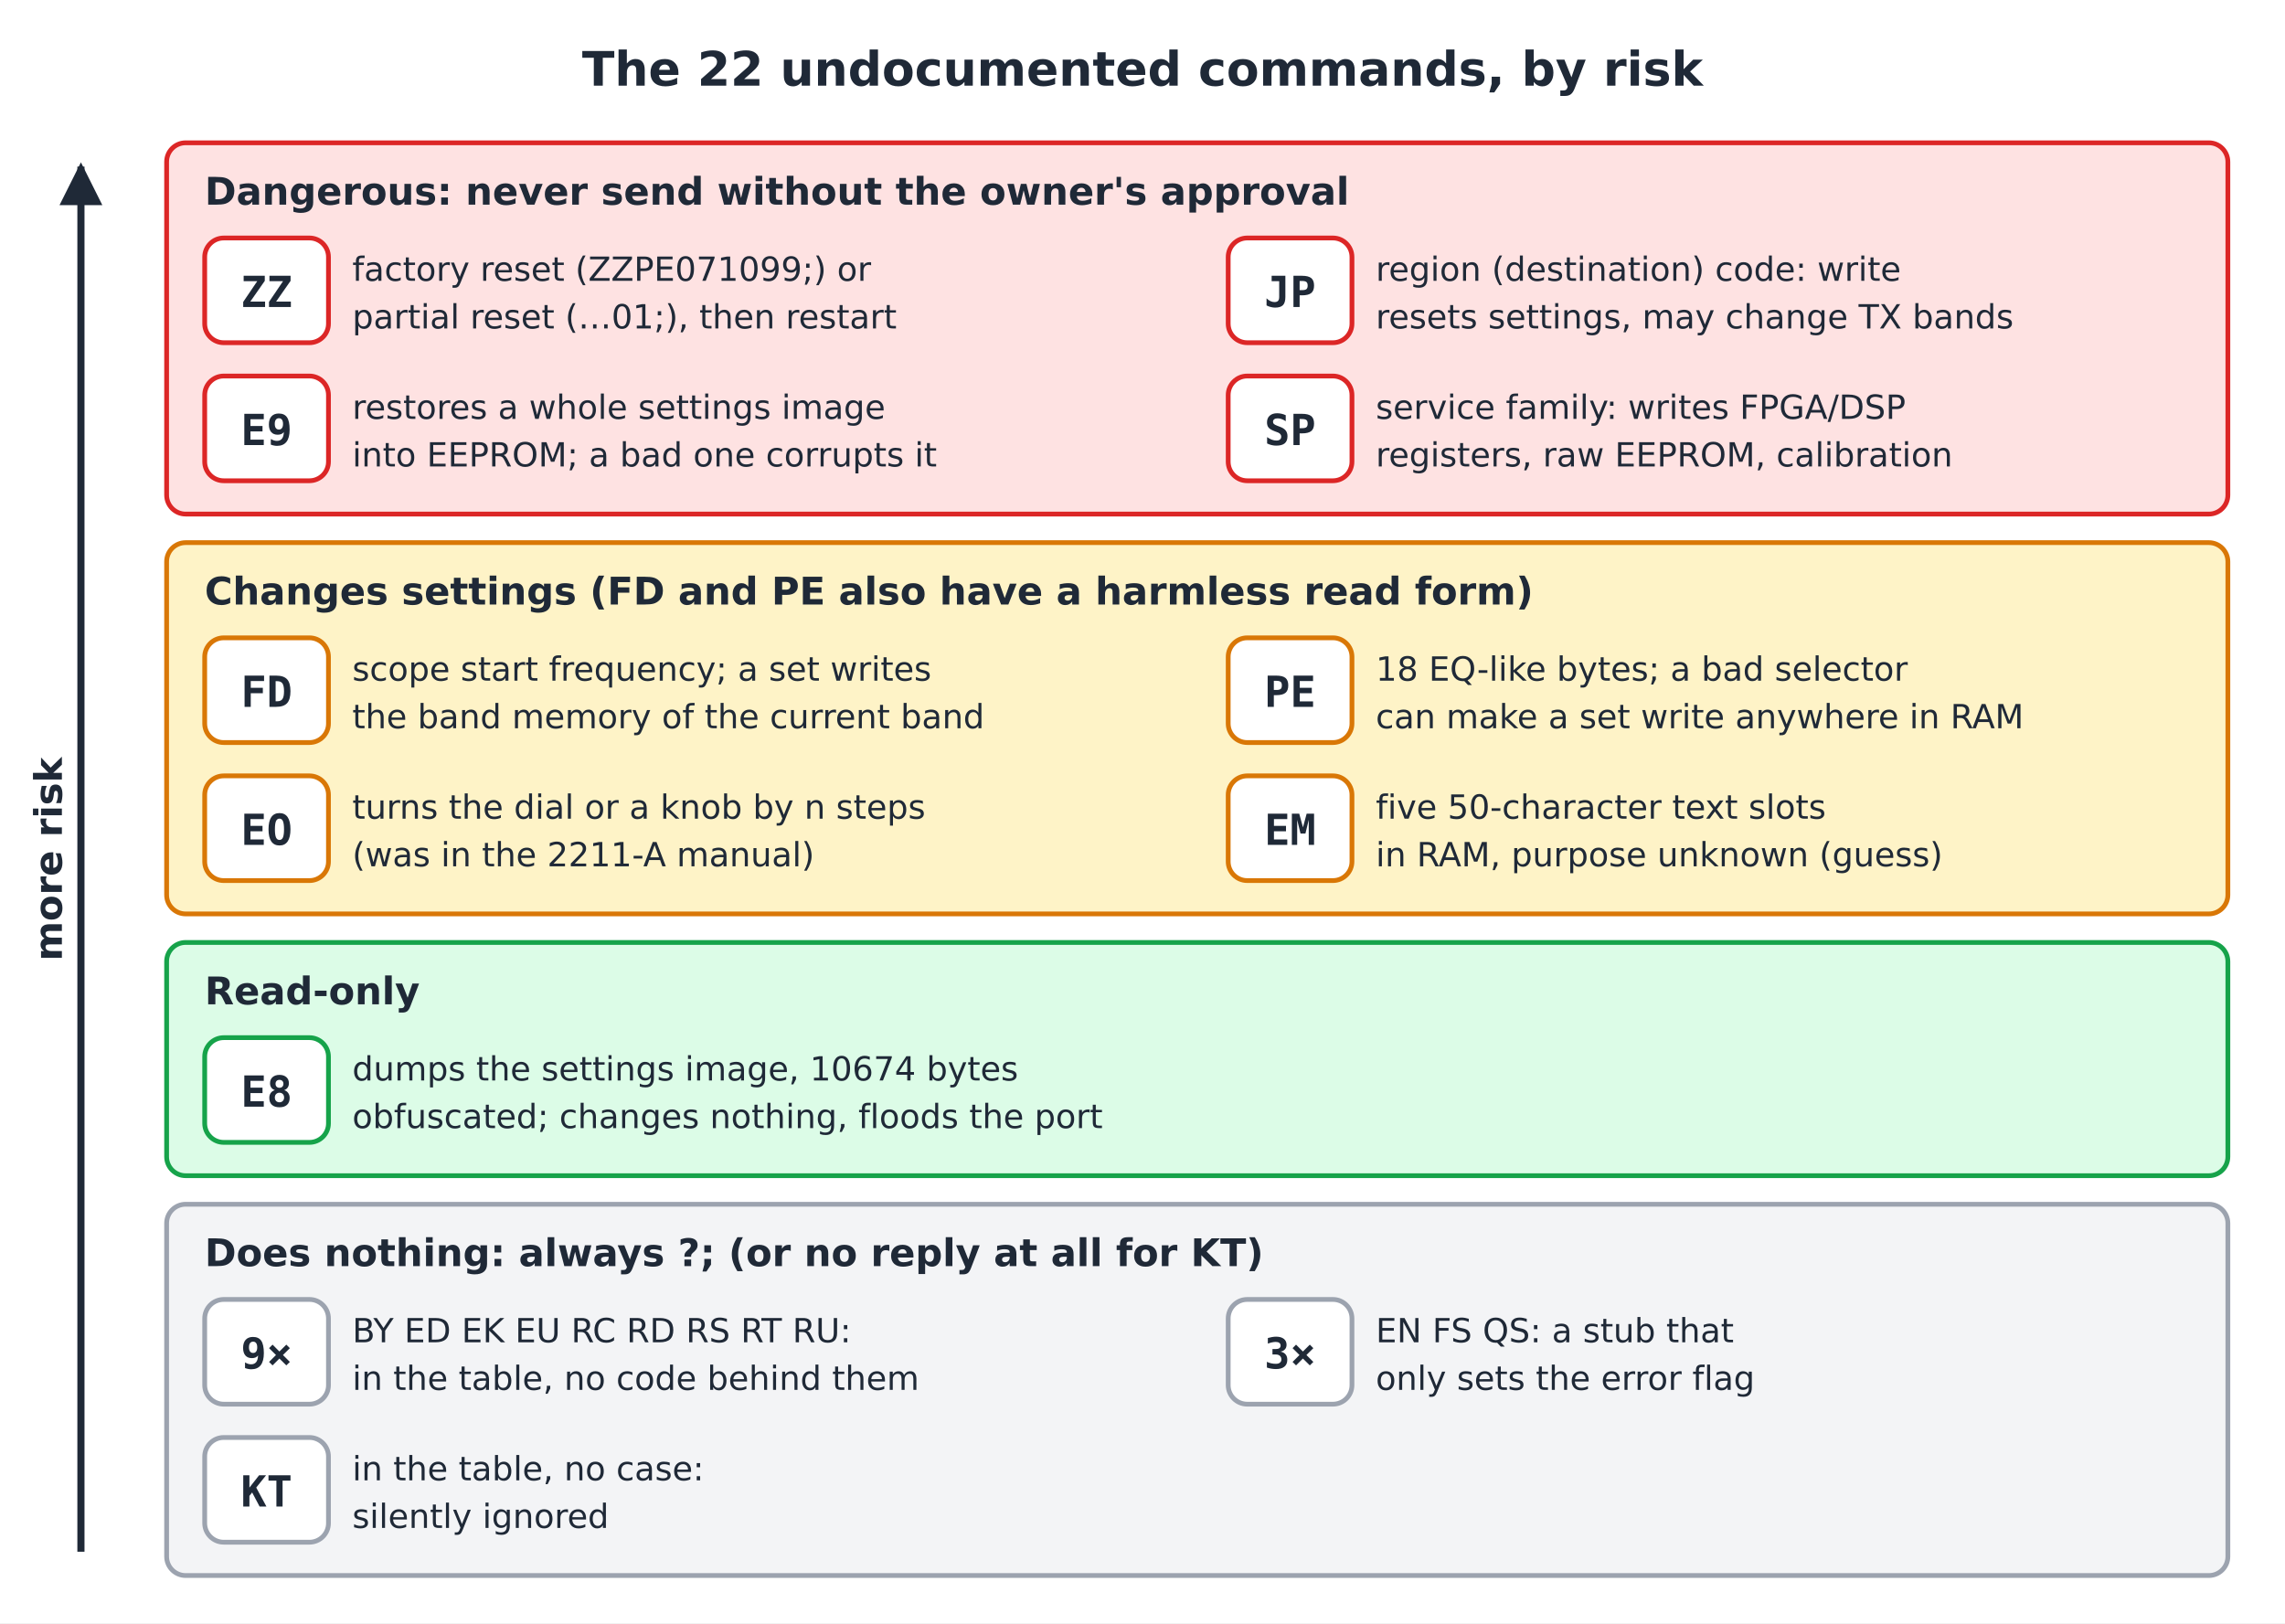
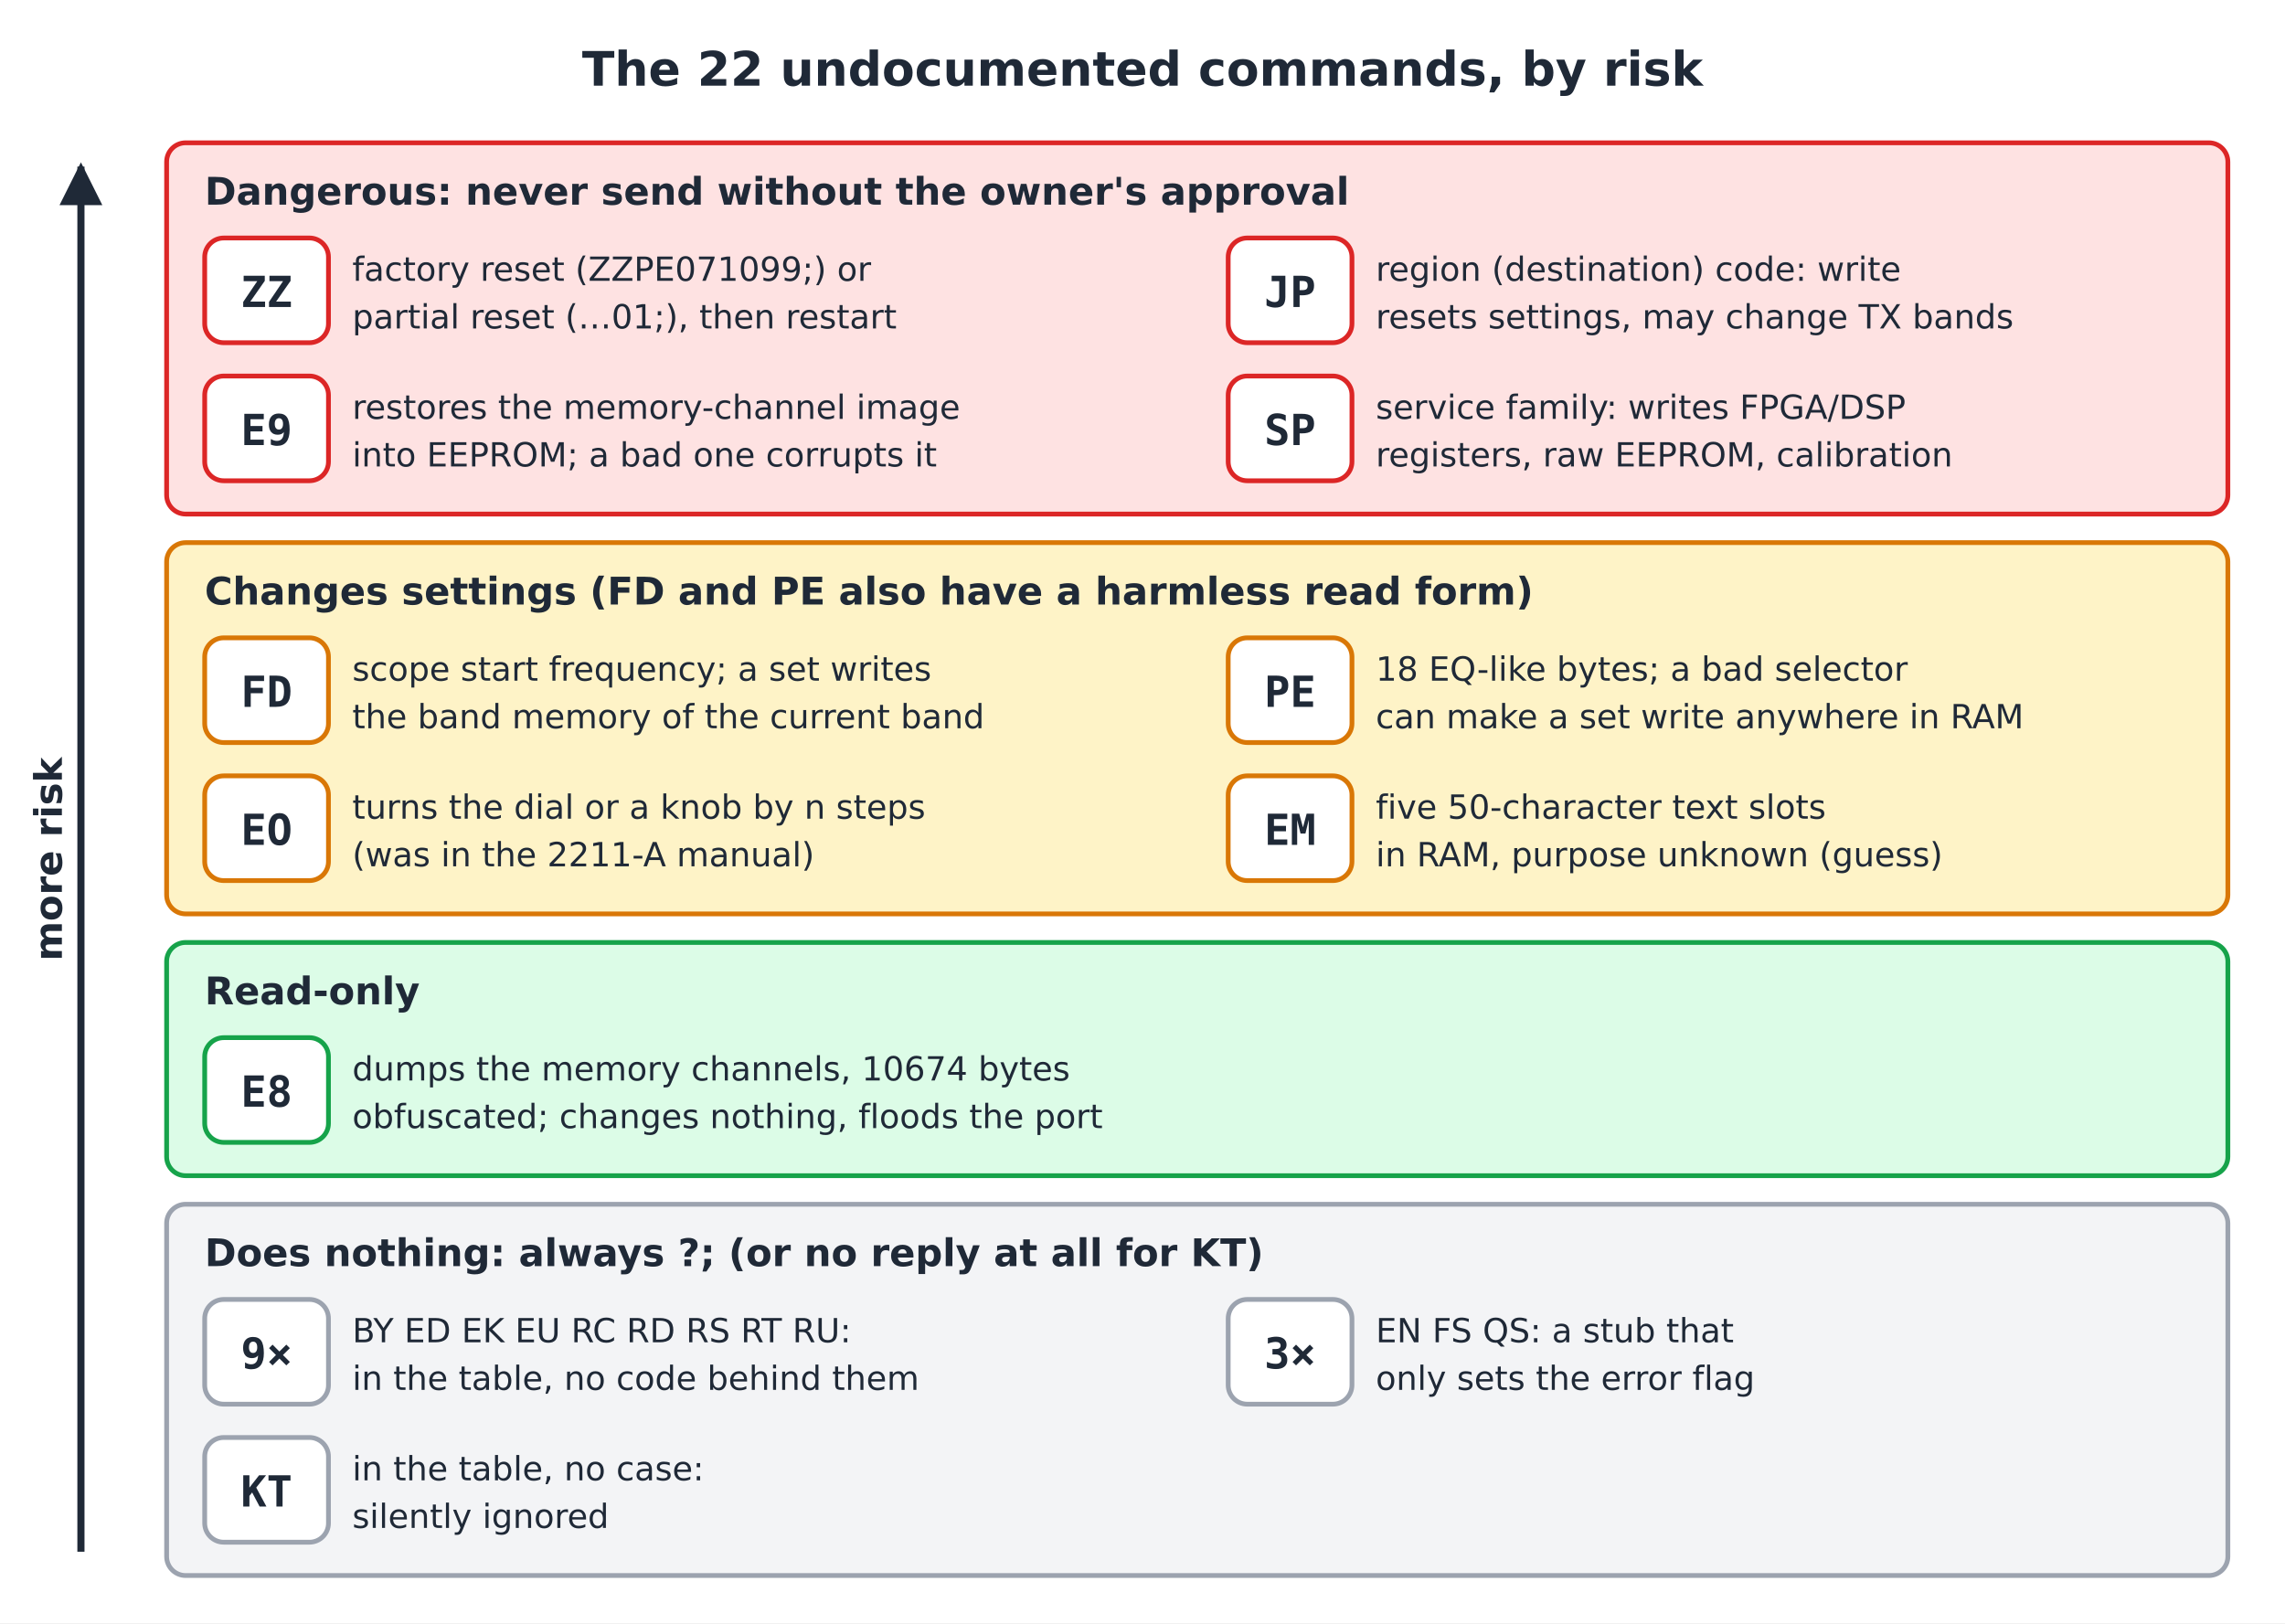
<svg xmlns="http://www.w3.org/2000/svg" width="960" height="682" viewBox="0 0 960 682" font-family="DejaVu Sans, Helvetica, Arial, sans-serif" fill="#1F2937">
  <defs>
    <marker id="a" viewBox="0 0 10 10" refX="9" refY="5" markerWidth="6" markerHeight="6" orient="auto-start-reverse">
      <path d="M0,0 L10,5 L0,10 z" fill="#1F2937" />
    </marker>
  </defs>
  <rect width="960" height="682" fill="#FFFFFF" />
  <text x="480" y="36" font-size="20" font-weight="bold" text-anchor="middle">The 22 undocumented commands, by risk</text>
  <rect x="70" y="60" width="866" height="156" rx="8" fill="#FEE2E2" stroke="#DC2626" stroke-width="2" />
  <text x="86" y="86" font-size="16" font-weight="bold">Dangerous: never send without the owner's approval</text>
  <rect x="86" y="100" width="52" height="44" rx="8" fill="#FFFFFF" stroke="#DC2626" stroke-width="2" />
  <text x="112" y="129" font-size="18" font-weight="bold" font-family="DejaVu Sans Mono, monospace" text-anchor="middle">ZZ</text>
  <text x="148" y="118" font-size="14">factory reset (ZZPE071099;) or</text>
  <text x="148" y="138" font-size="14">partial reset (…01;), then restart</text>
  <rect x="516" y="100" width="52" height="44" rx="8" fill="#FFFFFF" stroke="#DC2626" stroke-width="2" />
  <text x="542" y="129" font-size="18" font-weight="bold" font-family="DejaVu Sans Mono, monospace" text-anchor="middle">JP</text>
  <text x="578" y="118" font-size="14">region (destination) code: write</text>
  <text x="578" y="138" font-size="14">resets settings, may change TX bands</text>
  <rect x="86" y="158" width="52" height="44" rx="8" fill="#FFFFFF" stroke="#DC2626" stroke-width="2" />
  <text x="112" y="187" font-size="18" font-weight="bold" font-family="DejaVu Sans Mono, monospace" text-anchor="middle">E9</text>
-   <text x="148" y="176" font-size="14">restores a whole settings image</text>
+   <text x="148" y="176" font-size="14">restores the memory-channel image</text>
  <text x="148" y="196" font-size="14">into EEPROM; a bad one corrupts it</text>
  <rect x="516" y="158" width="52" height="44" rx="8" fill="#FFFFFF" stroke="#DC2626" stroke-width="2" />
  <text x="542" y="187" font-size="18" font-weight="bold" font-family="DejaVu Sans Mono, monospace" text-anchor="middle">SP</text>
  <text x="578" y="176" font-size="14">service family: writes FPGA/DSP</text>
  <text x="578" y="196" font-size="14">registers, raw EEPROM, calibration</text>
  <rect x="70" y="228" width="866" height="156" rx="8" fill="#FEF3C7" stroke="#D97706" stroke-width="2" />
  <text x="86" y="254" font-size="16" font-weight="bold">Changes settings (FD and PE also have a harmless read form)</text>
  <rect x="86" y="268" width="52" height="44" rx="8" fill="#FFFFFF" stroke="#D97706" stroke-width="2" />
  <text x="112" y="297" font-size="18" font-weight="bold" font-family="DejaVu Sans Mono, monospace" text-anchor="middle">FD</text>
  <text x="148" y="286" font-size="14">scope start frequency; a set writes</text>
  <text x="148" y="306" font-size="14">the band memory of the current band</text>
  <rect x="516" y="268" width="52" height="44" rx="8" fill="#FFFFFF" stroke="#D97706" stroke-width="2" />
  <text x="542" y="297" font-size="18" font-weight="bold" font-family="DejaVu Sans Mono, monospace" text-anchor="middle">PE</text>
  <text x="578" y="286" font-size="14">18 EQ-like bytes; a bad selector</text>
  <text x="578" y="306" font-size="14">can make a set write anywhere in RAM</text>
  <rect x="86" y="326" width="52" height="44" rx="8" fill="#FFFFFF" stroke="#D97706" stroke-width="2" />
  <text x="112" y="355" font-size="18" font-weight="bold" font-family="DejaVu Sans Mono, monospace" text-anchor="middle">EO</text>
  <text x="148" y="344" font-size="14">turns the dial or a knob by n steps</text>
  <text x="148" y="364" font-size="14">(was in the 2211-A manual)</text>
  <rect x="516" y="326" width="52" height="44" rx="8" fill="#FFFFFF" stroke="#D97706" stroke-width="2" />
  <text x="542" y="355" font-size="18" font-weight="bold" font-family="DejaVu Sans Mono, monospace" text-anchor="middle">EM</text>
  <text x="578" y="344" font-size="14">five 50-character text slots</text>
  <text x="578" y="364" font-size="14">in RAM, purpose unknown (guess)</text>
  <rect x="70" y="396" width="866" height="98" rx="8" fill="#DCFCE7" stroke="#16A34A" stroke-width="2" />
  <text x="86" y="422" font-size="16" font-weight="bold">Read-only</text>
  <rect x="86" y="436" width="52" height="44" rx="8" fill="#FFFFFF" stroke="#16A34A" stroke-width="2" />
  <text x="112" y="465" font-size="18" font-weight="bold" font-family="DejaVu Sans Mono, monospace" text-anchor="middle">E8</text>
-   <text x="148" y="454" font-size="14">dumps the settings image, 10674 bytes</text>
+   <text x="148" y="454" font-size="14">dumps the memory channels, 10674 bytes</text>
  <text x="148" y="474" font-size="14">obfuscated; changes nothing, floods the port</text>
  <rect x="70" y="506" width="866" height="156" rx="8" fill="#F3F4F6" stroke="#9CA3AF" stroke-width="2" />
  <text x="86" y="532" font-size="16" font-weight="bold">Does nothing: always ?; (or no reply at all for KT)</text>
  <rect x="86" y="546" width="52" height="44" rx="8" fill="#FFFFFF" stroke="#9CA3AF" stroke-width="2" />
  <text x="112" y="575" font-size="18" font-weight="bold" font-family="DejaVu Sans Mono, monospace" text-anchor="middle">9×</text>
  <text x="148" y="564" font-size="14">BY ED EK EU RC RD RS RT RU:</text>
  <text x="148" y="584" font-size="14">in the table, no code behind them</text>
  <rect x="516" y="546" width="52" height="44" rx="8" fill="#FFFFFF" stroke="#9CA3AF" stroke-width="2" />
  <text x="542" y="575" font-size="18" font-weight="bold" font-family="DejaVu Sans Mono, monospace" text-anchor="middle">3×</text>
  <text x="578" y="564" font-size="14">EN FS QS: a stub that</text>
  <text x="578" y="584" font-size="14">only sets the error flag</text>
  <rect x="86" y="604" width="52" height="44" rx="8" fill="#FFFFFF" stroke="#9CA3AF" stroke-width="2" />
  <text x="112" y="633" font-size="18" font-weight="bold" font-family="DejaVu Sans Mono, monospace" text-anchor="middle">KT</text>
  <text x="148" y="622" font-size="14">in the table, no case:</text>
  <text x="148" y="642" font-size="14">silently ignored</text>
  <line x1="34" y1="652" x2="34" y2="70" stroke="#1F2937" stroke-width="3" marker-end="url(#a)" />
  <text x="26" y="361" font-size="16" font-weight="bold" text-anchor="middle" transform="rotate(-90 26 361)">more risk</text>
</svg>
